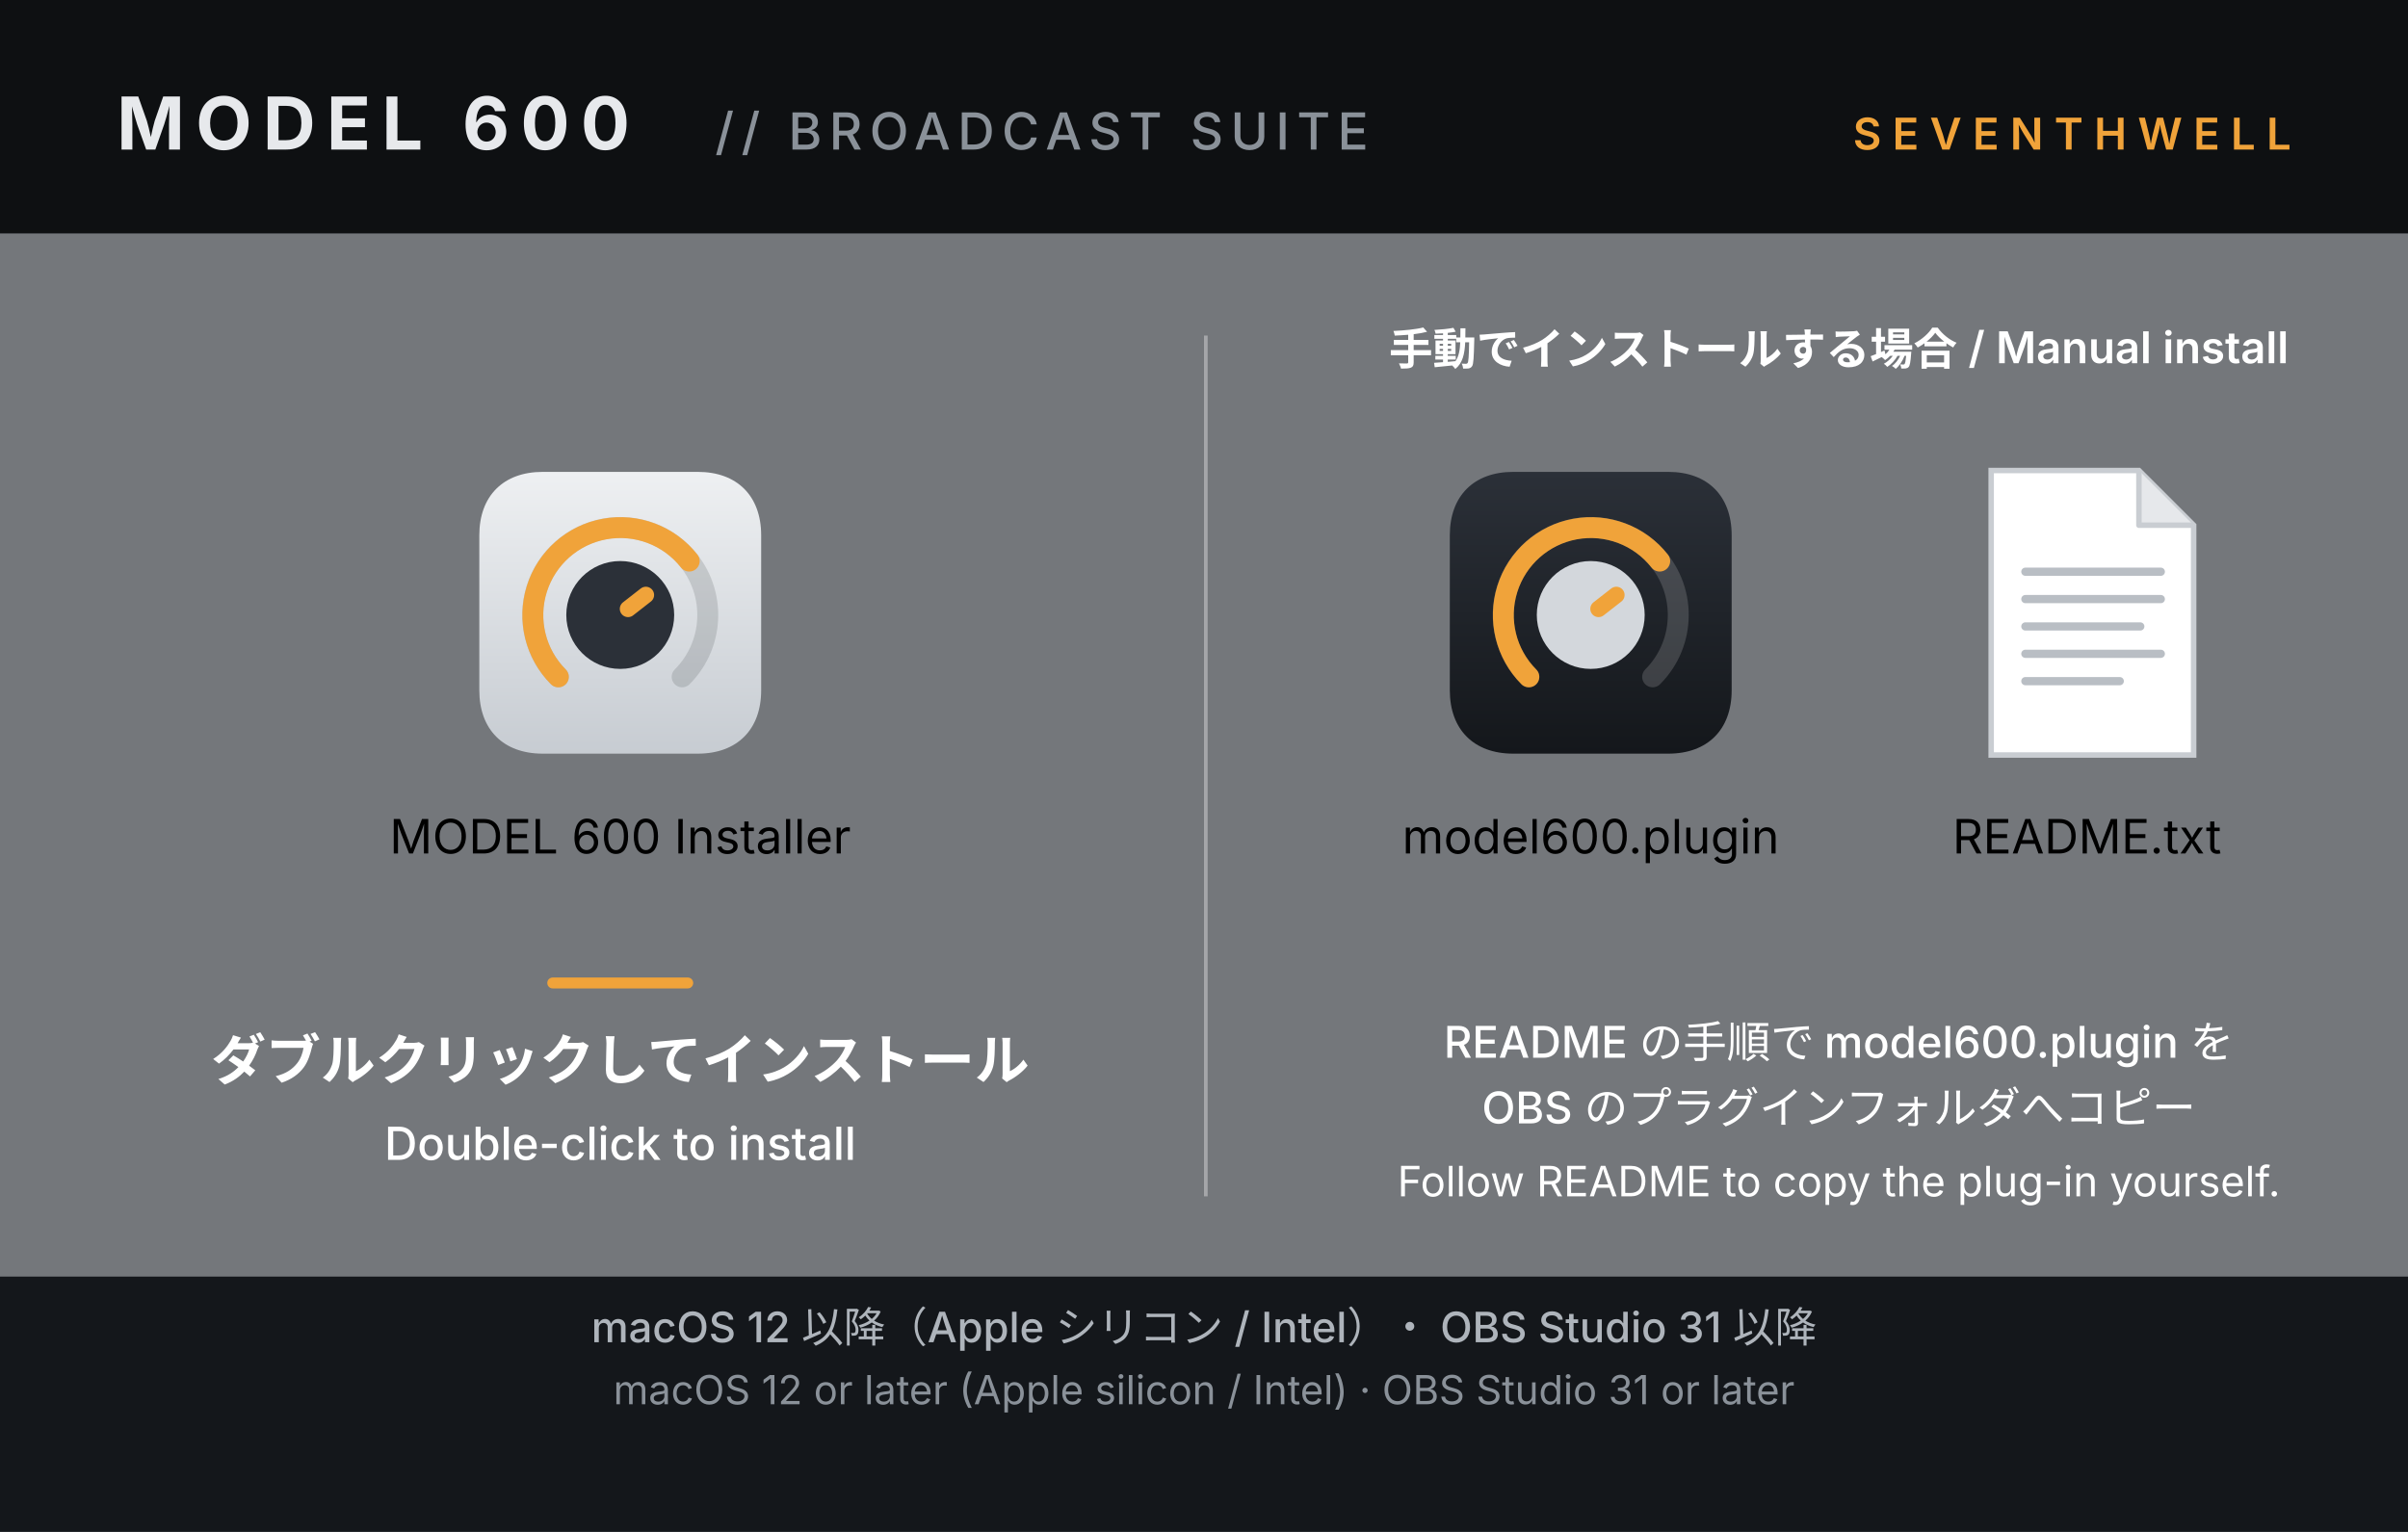
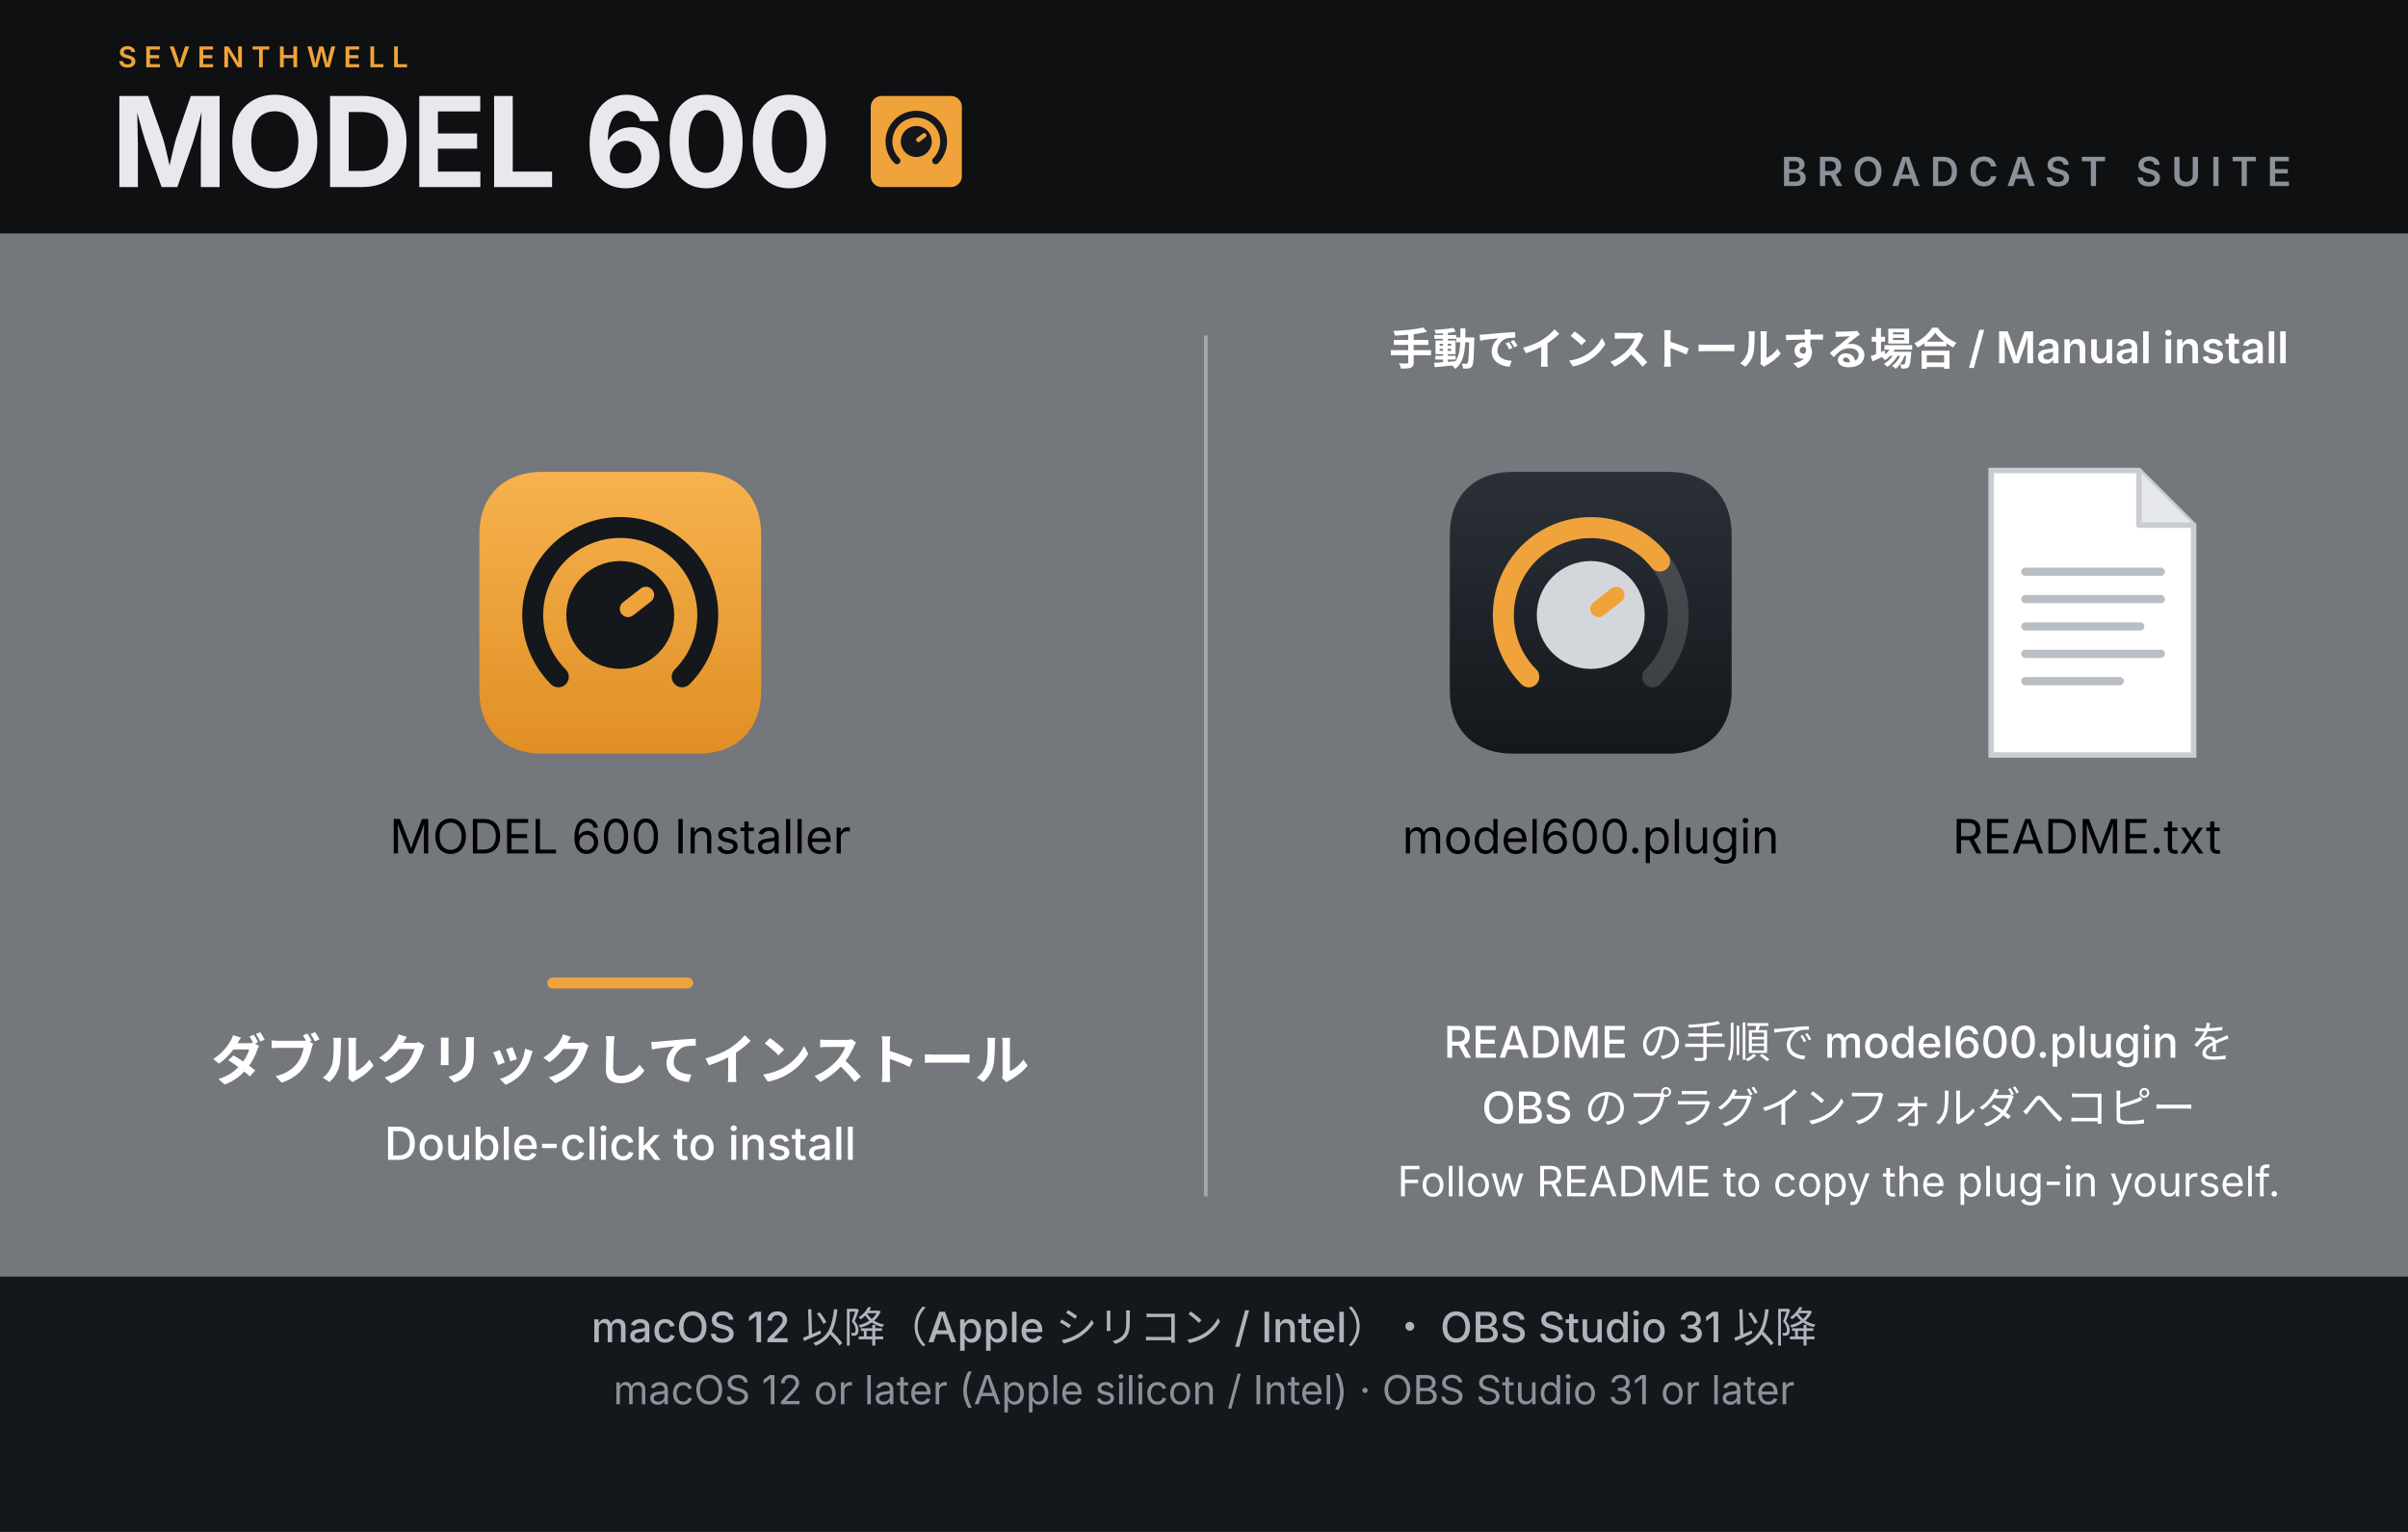
<svg xmlns="http://www.w3.org/2000/svg" width="660" height="420" viewBox="0 0 660 420">
  <style>@font-face { font-family: Inter; font-weight: 700; src: url('file:///home/user/model_600/resources/fonts/Inter-Bold.otf'); }@font-face { font-family: Inter; font-weight: 600; src: url('file:///home/user/model_600/resources/fonts/Inter-SemiBold.otf'); }@font-face { font-family: Inter; font-weight: 500; src: url('file:///home/user/model_600/resources/fonts/Inter-Medium.otf'); }@font-face { font-family: Inter; font-weight: 400; src: url('file:///home/user/model_600/resources/fonts/Inter-Regular.otf'); }</style>
  <rect width="660" height="420" fill="#14171B" />
  <rect width="660" height="64" fill="#0E1012" />
  <rect y="64" width="660" height="286" fill="#74777B" />
-   <text x="32" y="41" text-anchor="start" font-family="Inter, 'Noto Sans CJK JP'" font-weight="700" font-size="20" letter-spacing="3" fill="#E7E9EC">MODEL 600</text>
-   <text x="196" y="41" text-anchor="start" font-family="Inter, 'Noto Sans CJK JP'" font-weight="500" font-size="14" letter-spacing="2" fill="#8A9199">// BROADCAST SUITE</text>
-   <text x="628" y="41" text-anchor="end" font-family="Inter, 'Noto Sans CJK JP'" font-weight="600" font-size="12" letter-spacing="3" fill="#F0A33A">SEVENTHWELL</text>
+   <svg x="32" y="12" width="232.35" height="40" viewBox="0 0 649.71 111.85">
+     <g transform="translate(2,18.01)">
+       <path d="M6.209 0.247C10.033 0.247 12.268 -1.676 12.268 -4.49C12.268 -7.283 9.937 -8.519 7.562 -9.088L6.069 -9.475C4.77 -9.797 3.341 -10.334 3.341 -11.677C3.341 -12.891 4.437 -13.782 6.241 -13.782C7.971 -13.782 9.131 -12.987 9.271 -11.623H12.053C11.978 -14.298 9.7 -16.221 6.284 -16.221C2.933 -16.221 0.44 -14.33 0.44 -11.505C0.44 -9.249 2.02 -7.896 4.694 -7.208L6.51 -6.735C8.239 -6.284 9.399 -5.758 9.399 -4.512C9.399 -3.137 8.078 -2.202 6.188 -2.202C4.383 -2.202 2.954 -3.019 2.825 -4.705H0.0C0.129 -1.547 2.481 0.247 6.209 0.247ZM20.619 0.0H31.061V-2.417H23.488V-6.886H30.459V-9.271H23.488V-13.589H31.018V-16.006H20.619ZM44.29 0.0H47.92L53.528 -16.006H50.391L47.641 -7.691C47.19 -6.263 46.707 -4.512 46.127 -2.288C45.536 -4.49 45.02 -6.273 44.569 -7.691L41.733 -16.006H38.586ZM61.386 0.0H71.827V-2.417H64.254V-6.886H71.225V-9.271H64.254V-13.589H71.784V-16.006H61.386ZM80.426 0.0H83.348V-7.949C83.348 -8.841 83.251 -10.527 83.144 -12.504C84.218 -10.42 84.819 -9.281 85.657 -7.938L90.652 0.0H93.907V-16.006H90.996V-7.605C90.996 -6.628 91.061 -5.006 91.168 -3.459C90.47 -5.06 89.772 -6.273 89.202 -7.187L83.67 -16.006H80.426ZM102.13 -13.589H107.072V0.0H109.94V-13.589H114.871V-16.006H102.13ZM123.093 0.0H125.962V-6.972H133.406V0.0H136.274V-16.006H133.406V-9.389H125.962V-16.006H123.093ZM148.461 0.0H151.748L154.079 -8.841C154.391 -10.033 154.595 -11.279 154.81 -12.601C155.046 -11.226 155.271 -9.958 155.561 -8.841L157.893 0.0H161.18L165.509 -16.006H162.415L160.342 -7.487C160.009 -6.048 159.719 -4.415 159.45 -2.847C159.16 -4.415 158.859 -6.048 158.505 -7.487L156.346 -16.006H153.306L151.136 -7.487C150.77 -6.037 150.48 -4.383 150.19 -2.793C149.922 -4.383 149.643 -6.037 149.31 -7.487L147.226 -16.006H144.143ZM173.377 0.0H183.819V-2.417H176.245V-6.886H183.217V-9.271H176.245V-13.589H183.776V-16.006H173.377ZM192.417 0.0H202.354V-2.417H195.286V-16.006H192.417ZM210.577 0.0H220.513V-2.417H213.445V-16.006H210.577Z" fill="#F0A33A" />
+     </g>
+     <g transform="translate(2,109.85)">
+       <path d="M0.0 0.0H14.203V-32.953C14.203 -38.203 13.828 -48.469 13.688 -56.953C16.172 -47.578 18.984 -37.781 20.625 -32.953L32.391 0.0H44.438L56.016 -32.953C57.656 -37.922 60.609 -48.094 62.953 -57.516C62.812 -48.703 62.438 -38.203 62.438 -32.953V0.0H76.828V-69.844H54.797L43.641 -37.781C42.234 -33.328 40.078 -24.0 38.484 -16.453C36.844 -24.047 34.688 -33.375 33.281 -37.781L21.938 -69.844H0.0ZM119.134 0.938C137.649 0.938 151.712 -12.141 151.712 -34.875C151.712 -57.703 137.649 -70.781 119.134 -70.781C100.618 -70.781 86.556 -57.703 86.556 -34.875C86.556 -12.188 100.618 0.938 119.134 0.938ZM119.134 -11.766C108.306 -11.766 101.087 -19.922 101.087 -34.875C101.087 -49.875 108.306 -58.078 119.134 -58.078C129.962 -58.078 137.181 -49.922 137.181 -34.875C137.181 -19.922 129.962 -11.766 119.134 -11.766ZM186.049 0.0C207.283 0.0 220.08 -13.125 220.08 -34.969C220.08 -56.719 207.283 -69.844 186.283 -69.844H161.486V0.0ZM175.783 -12.328V-57.516H185.439C198.799 -57.516 205.83 -50.578 205.83 -34.969C205.83 -19.266 198.799 -12.328 185.346 -12.328ZM229.854 0.0H276.683V-11.859H244.151V-29.438H274.151V-41.109H244.151V-57.984H276.589V-69.844H229.854ZM287.207 0.0H331.644V-11.859H301.504V-69.844H287.207ZM388.037 0.938C403.459 0.938 413.959 -9.234 413.959 -23.344C413.959 -36.469 404.771 -45.891 392.443 -45.891C384.803 -45.891 378.053 -42.234 374.912 -36.141H374.443C374.443 -49.922 379.318 -58.453 388.553 -58.453C394.084 -58.453 397.974 -55.406 399.146 -50.484H413.209C411.803 -61.969 402.287 -70.781 388.553 -70.781C371.396 -70.781 360.381 -56.766 360.381 -33.281C360.381 -7.688 373.834 0.938 388.037 0.938ZM387.943 -10.406C381.006 -10.406 375.896 -16.031 375.896 -22.922C375.896 -29.766 381.193 -35.438 388.037 -35.438C394.974 -35.438 400.037 -30.0 400.037 -22.969C400.037 -15.844 394.834 -10.406 387.943 -10.406ZM449.702 0.938C467.421 0.938 477.686 -12.234 477.686 -34.875C477.686 -57.469 467.327 -70.781 449.702 -70.781C432.124 -70.781 421.764 -57.469 421.764 -34.875C421.764 -12.234 432.077 0.938 449.702 0.938ZM449.702 -10.922C441.077 -10.922 436.343 -19.547 436.343 -34.875C436.343 -50.203 441.124 -58.969 449.702 -58.969C458.327 -58.969 463.108 -50.25 463.108 -34.875C463.108 -19.547 458.327 -10.922 449.702 -10.922ZM513.476 0.938C531.195 0.938 541.461 -12.234 541.461 -34.875C541.461 -57.469 531.101 -70.781 513.476 -70.781C495.898 -70.781 485.539 -57.469 485.539 -34.875C485.539 -12.234 495.851 0.938 513.476 0.938ZM513.476 -10.922C504.851 -10.922 500.117 -19.547 500.117 -34.875C500.117 -50.203 504.898 -58.969 513.476 -58.969C522.101 -58.969 526.883 -50.25 526.883 -34.875C526.883 -19.547 522.101 -10.922 513.476 -10.922Z" fill="#E7E9EC" />
+     </g>
+     <rect x="577.87" y="40.01" width="69.84" height="69.84" rx="8.38" fill="#F0A33A" />
+     <path d="M597.97,89.74 A20.95,20.95 0 1 1 627.60,89.74" fill="none" stroke="#14171B" stroke-width="5.24" stroke-linecap="round" />
+     <circle cx="612.79" cy="74.93" r="11.87" fill="#14171B" />
+     <line x1="614.44" y1="73.64" x2="618.84" y2="70.20" stroke="#F0A33A" stroke-width="3.49" stroke-linecap="round" />
+   </svg>
+   <text x="628" y="51" text-anchor="end" font-family="Inter, 'Noto Sans CJK JP'" font-weight="600" font-size="11" letter-spacing="2.6" fill="#8A9199">BROADCAST SUITE</text>
  <text x="330.0" y="368" text-anchor="middle" font-family="Inter, 'Noto Sans CJK JP'" font-weight="500" font-size="11.5" letter-spacing="0" fill="#AEB4BB">macOS 12 以降（Apple シリコン / Intel）・ OBS Studio 31 以降</text>
  <text x="330.0" y="385" text-anchor="middle" font-family="Inter, 'Noto Sans CJK JP'" font-weight="400" font-size="11" letter-spacing="0" fill="#8A9199">macOS 12 or later (Apple silicon / Intel) · OBS Studio 31 or later</text>
  <rect x="150" y="268" width="40" height="3" rx="1.5" fill="#F0A33A" />
  <text x="170" y="296" text-anchor="middle" font-family="Inter, 'Noto Sans CJK JP'" font-weight="600" font-size="15" letter-spacing="0" fill="#FFFFFF">ダブルクリックしてインストール</text>
  <text x="170" y="318" text-anchor="middle" font-family="Inter, 'Noto Sans CJK JP'" font-weight="500" font-size="12.5" letter-spacing="0" fill="#FFFFFF">Double-click to install</text>
  <rect x="330" y="92" width="1" height="236" fill="#FFFFFF" fill-opacity="0.35" />
  <text x="504" y="100" text-anchor="middle" font-family="Inter, 'Noto Sans CJK JP'" font-weight="600" font-size="12" letter-spacing="0" fill="#FFFFFF">手動でインストールする場合 / Manual install</text>
  <text x="504" y="290" text-anchor="middle" font-family="Inter, 'Noto Sans CJK JP'" font-weight="500" font-size="12" letter-spacing="0" fill="#FFFFFF">README の手順で model600.plugin を</text>
  <text x="504" y="308" text-anchor="middle" font-family="Inter, 'Noto Sans CJK JP'" font-weight="500" font-size="12" letter-spacing="0" fill="#FFFFFF">OBS のプラグインフォルダへコピー</text>
  <text x="504" y="328" text-anchor="middle" font-family="Inter, 'Noto Sans CJK JP'" font-weight="400" font-size="11.5" letter-spacing="0" fill="#FFFFFF">Follow README to copy the plug-in yourself.</text>
  <svg x="122.0" y="120.0" width="96" height="96" viewBox="0 0 1024 1024">
    <defs>
      <clipPath id="m0">
        <path d="M285.153,100 H738.847 C853.642,100 924,170.358 924,285.153 V738.847 C924,853.642 853.642,924 738.847,924 H285.153 C170.358,924 100,853.642 100,738.847 V285.153 C100,170.358 170.358,100 285.153,100 Z" />
      </clipPath>
    </defs>
    <g clip-path="url(#m0)">
      <g transform="translate(100,100) scale(0.80469)">
        <defs>
          <linearGradient id="m0bg" x1="0" y1="0" x2="0" y2="1">
-             <stop offset="0" stop-color="#EEF0F2" />
-             <stop offset="1" stop-color="#C7CCD2" />
+             <stop offset="0" stop-color="#F6B24E" />
+             <stop offset="1" stop-color="#E08F24" />
          </linearGradient>
        </defs>
        <rect width="1024" height="1024" fill="url(#m0bg)" />
-         <path d="M287.1,744.9 A318,318 0 1 1 736.9,744.9" fill="none" stroke="#14171B" stroke-opacity="0.14" stroke-width="76" stroke-linecap="round" />
-         <path d="M287.1,744.9 A318,318 0 1 1 762.6,324.2" fill="none" stroke="#F0A33A" stroke-width="76" stroke-linecap="round" />
-         <circle cx="512" cy="520" r="196" fill="#2B3038" />
+         <path d="M287.1,744.9 A318,318 0 1 1 736.9,744.9" fill="none" stroke="#14171B" stroke-width="76" stroke-linecap="round" />
+         <circle cx="512" cy="520" r="196" fill="#14171B" />
        <line x1="540.4" y1="497.8" x2="605.0" y2="447.4" stroke="#F0A33A" stroke-width="60" stroke-linecap="round" />
      </g>
    </g>
  </svg>
  <text x="170" y="234.0" text-anchor="middle" font-family="Inter, 'Noto Sans CJK JP'" font-weight="400" font-size="13" letter-spacing="0" fill="#000000">MODEL 600 Installer</text>
  <svg x="388.0" y="120.0" width="96" height="96" viewBox="0 0 1024 1024">
    <defs>
      <clipPath id="m1">
        <path d="M285.153,100 H738.847 C853.642,100 924,170.358 924,285.153 V738.847 C924,853.642 853.642,924 738.847,924 H285.153 C170.358,924 100,853.642 100,738.847 V285.153 C100,170.358 170.358,100 285.153,100 Z" />
      </clipPath>
    </defs>
    <g clip-path="url(#m1)">
      <g transform="translate(100,100) scale(0.80469)">
        <defs>
          <linearGradient id="m1bg" x1="0" y1="0" x2="0" y2="1">
            <stop offset="0" stop-color="#2B3038" />
            <stop offset="1" stop-color="#14171B" />
          </linearGradient>
        </defs>
        <rect width="1024" height="1024" fill="url(#m1bg)" />
        <path d="M287.1,744.9 A318,318 0 1 1 736.9,744.9" fill="none" stroke="#FFFFFF" stroke-opacity="0.16" stroke-width="76" stroke-linecap="round" />
        <path d="M287.1,744.9 A318,318 0 1 1 762.6,324.2" fill="none" stroke="#F0A33A" stroke-width="76" stroke-linecap="round" />
        <circle cx="512" cy="520" r="196" fill="#D3D7DC" />
        <line x1="540.4" y1="497.8" x2="605.0" y2="447.4" stroke="#F0A33A" stroke-width="60" stroke-linecap="round" />
      </g>
    </g>
  </svg>
  <text x="436" y="234.0" text-anchor="middle" font-family="Inter, 'Noto Sans CJK JP'" font-weight="400" font-size="13" letter-spacing="0" fill="#000000">model600.plugin</text>
  <svg x="524.0" y="120.0" width="96" height="96" viewBox="0 0 1024 1024">
    <path d="M232,96 H664 L824,256 V928 H232 Z" fill="#FFFFFF" stroke="#C9CDD2" stroke-width="16" />
    <path d="M664,96 V256 H824" fill="#E6E8EB" stroke="#C9CDD2" stroke-width="16" stroke-linejoin="round" />
    <rect x="320" y="380" width="420" height="24" rx="12" fill="#B9BEC4" />
    <rect x="320" y="460" width="420" height="24" rx="12" fill="#B9BEC4" />
    <rect x="320" y="540" width="360" height="24" rx="12" fill="#B9BEC4" />
    <rect x="320" y="620" width="420" height="24" rx="12" fill="#B9BEC4" />
    <rect x="320" y="700" width="300" height="24" rx="12" fill="#B9BEC4" />
  </svg>
  <text x="572" y="234.0" text-anchor="middle" font-family="Inter, 'Noto Sans CJK JP'" font-weight="400" font-size="13" letter-spacing="0" fill="#000000">README.txt</text>
</svg>
